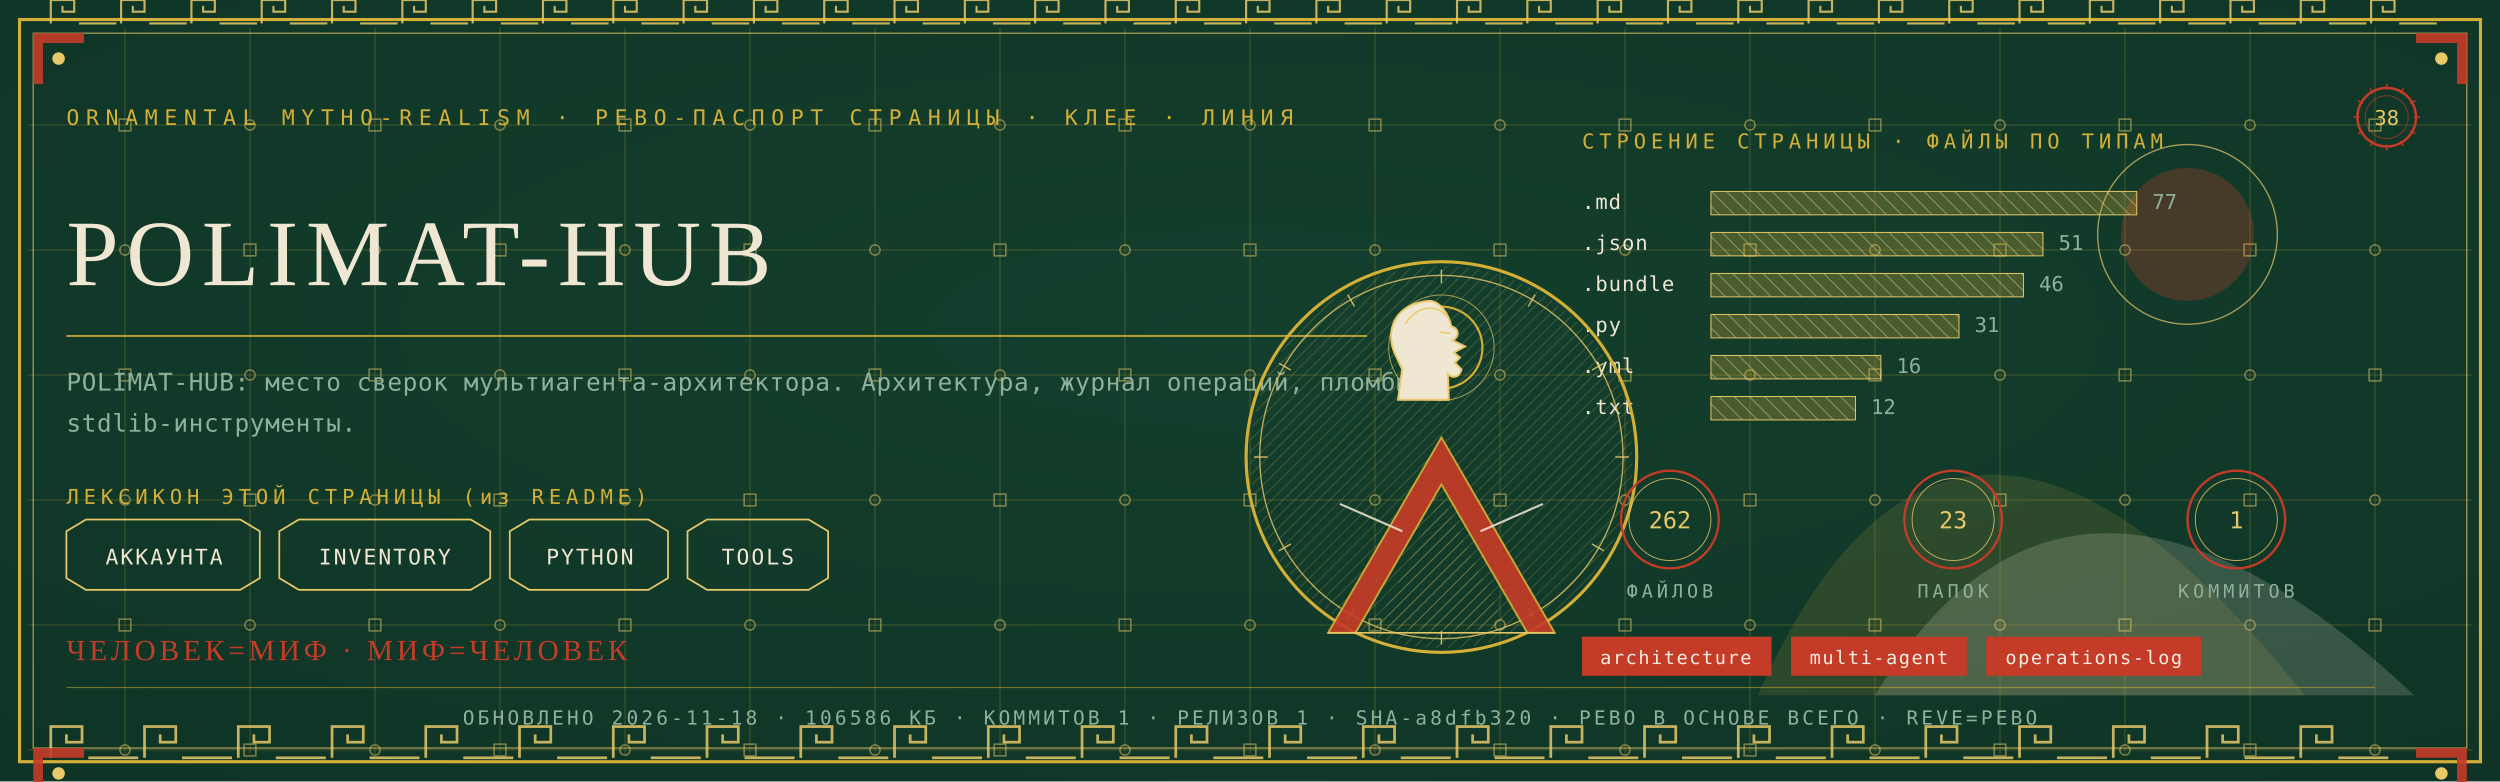
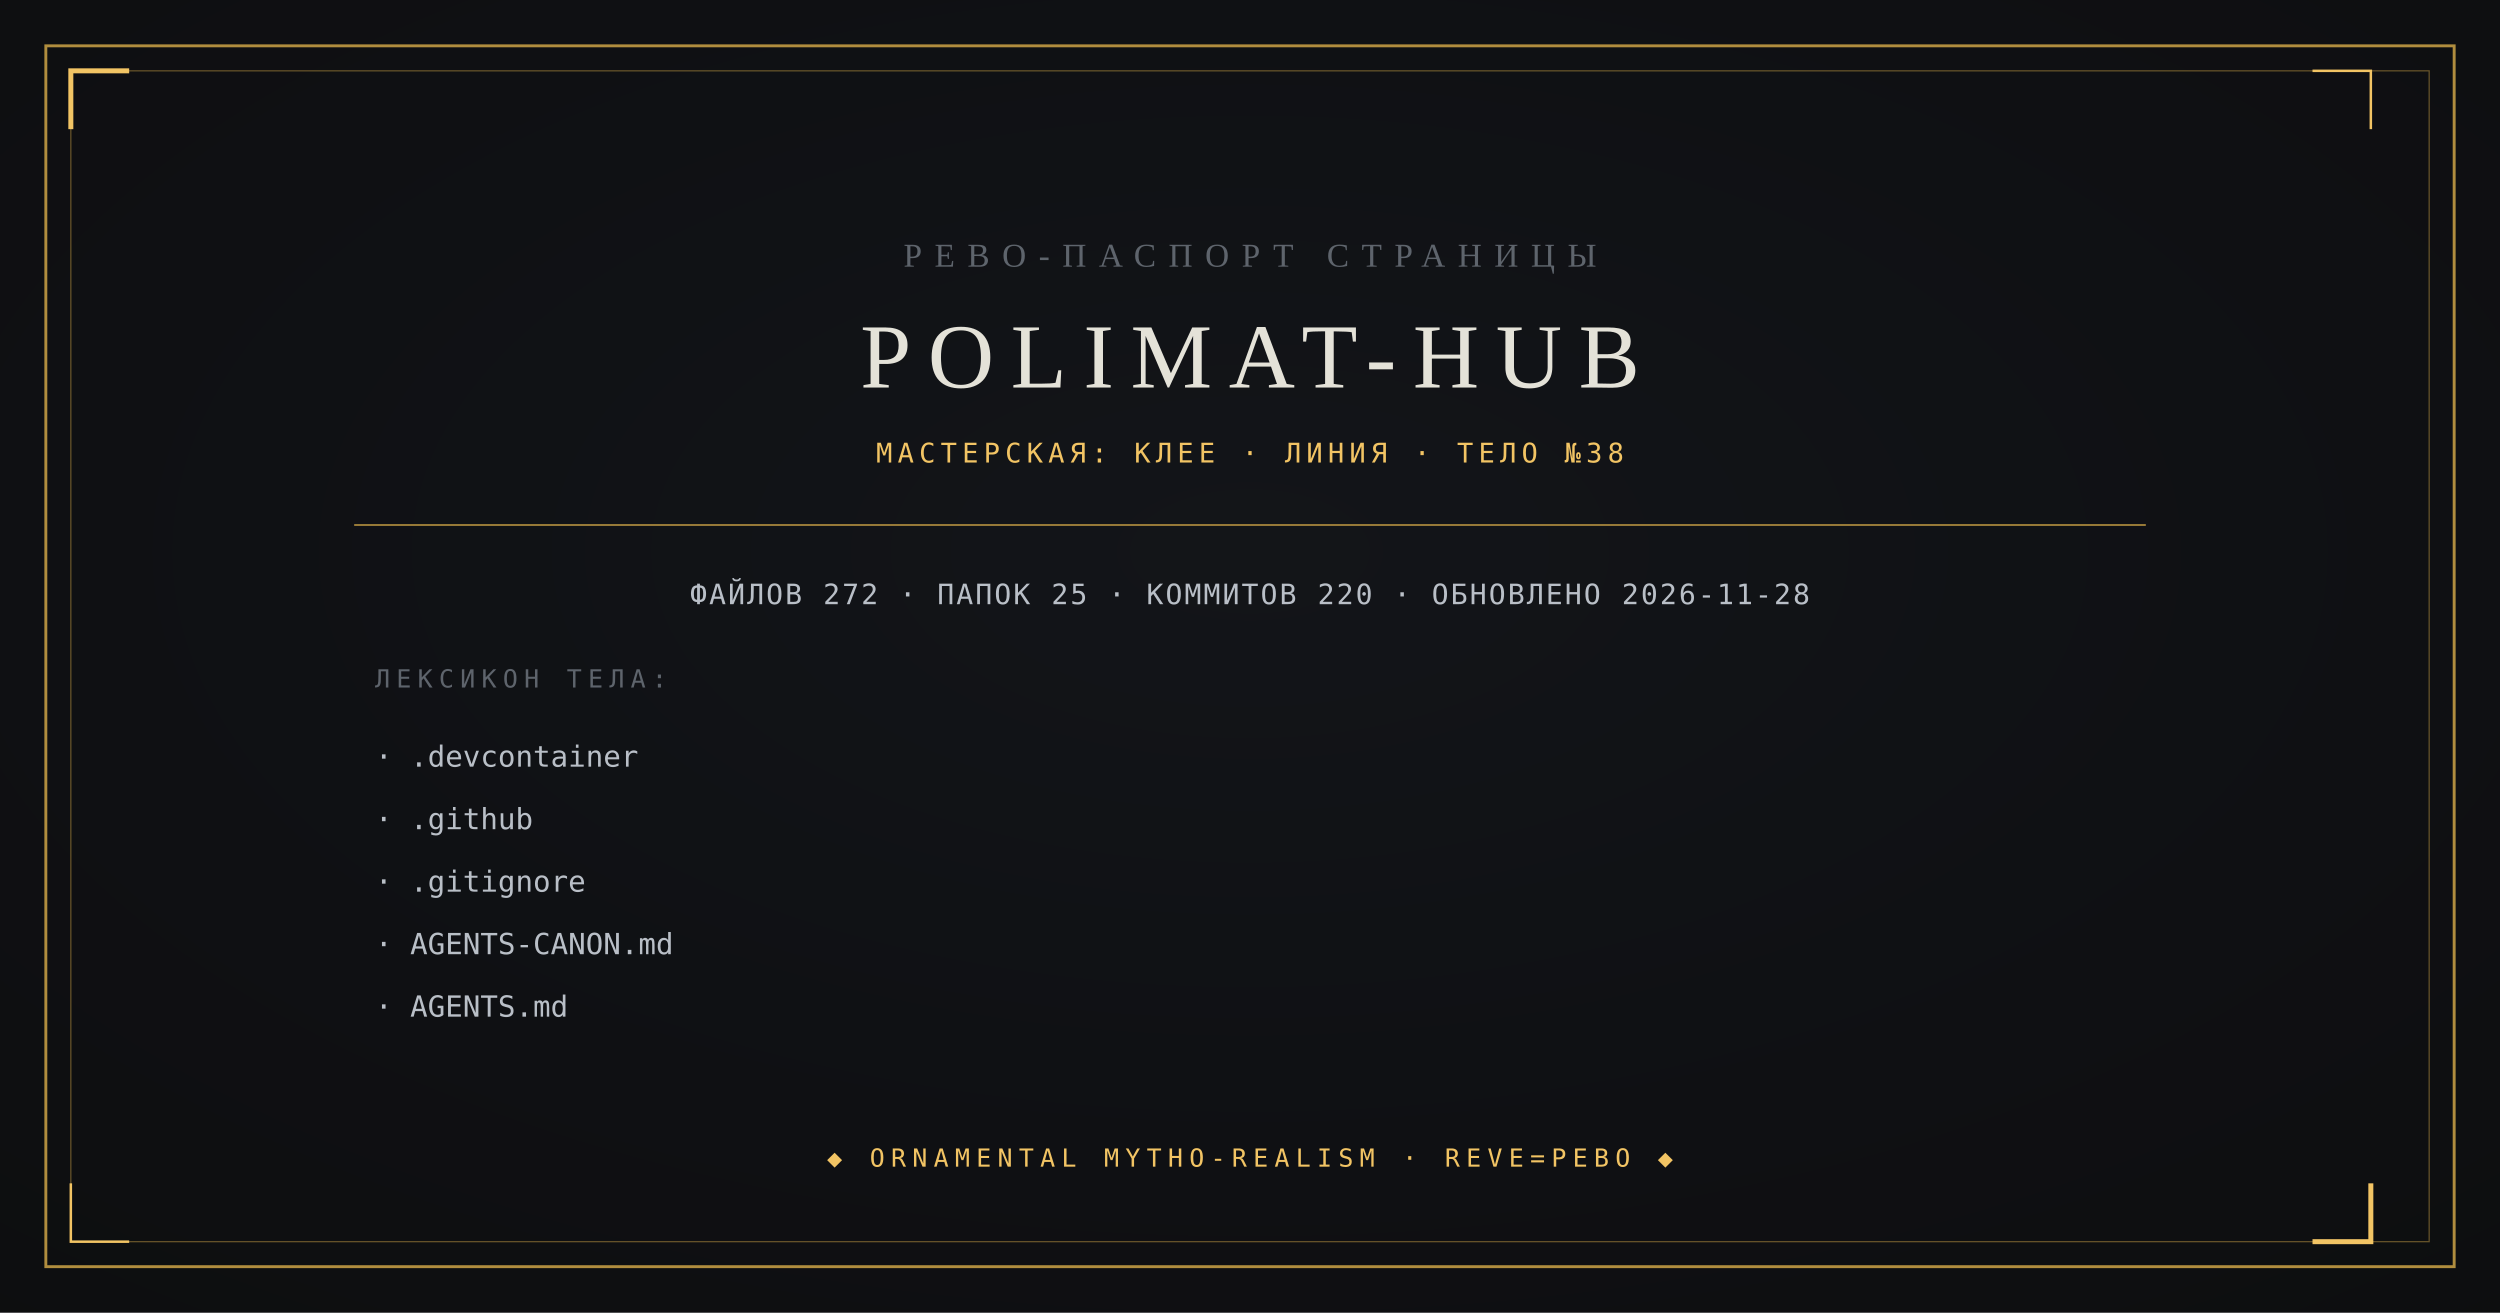
- <svg xmlns="http://www.w3.org/2000/svg" viewBox="0 0 1280 400" width="1280" height="400">
-   <defs>
-     <radialGradient id="rp38" cx="0.5" cy="0.42" r="1.1">
-       <stop offset="0" stop-color="#14402E" />
-       <stop offset="1" stop-color="#0C2E21" />
-     </radialGradient>
-     <pattern id="hatchm" width="4.2" height="4.2" patternUnits="userSpaceOnUse" patternTransform="rotate(45)">
-       <rect width="4.2" height="4.2" fill="none" />
-       <line x1="0" y1="0" x2="0" y2="4.2" stroke="#E8C868" stroke-width="0.5" />
-     </pattern>
-     <pattern id="hatchv" width="5.5" height="5.5" patternUnits="userSpaceOnUse" patternTransform="rotate(-45)">
-       <rect width="5.5" height="5.5" fill="none" />
-       <line x1="0" y1="0" x2="0" y2="5.5" stroke="#EFE7D2" stroke-width="0.5" />
-     </pattern>
-   </defs>
-   <rect width="1280" height="400" fill="#0C2E21" />
-   <rect width="1280" height="400" fill="url(#rp38)" opacity="0.94" />
-   <path d="M 900 356 Q 1000 130 1180 356 Z" fill="#D4AF37" opacity="0.14" />
-   <path d="M 960 356 Q 1060 190 1236 356 Z" fill="#EFE7D2" opacity="0.18" />
-   <circle cx="1120" cy="120" r="34" fill="#C43B27" opacity="0.30" />
-   <circle cx="1120" cy="120" r="46" fill="none" stroke="#E8C868" stroke-width="0.7" opacity="0.7" />
-   <g stroke="#D4AF37" stroke-width="0.45" opacity="0.30">
-     <line x1="64" y1="14" x2="64" y2="386" />
-     <line x1="128" y1="14" x2="128" y2="386" />
-     <line x1="192" y1="14" x2="192" y2="386" />
-     <line x1="256" y1="14" x2="256" y2="386" />
-     <line x1="320" y1="14" x2="320" y2="386" />
-     <line x1="384" y1="14" x2="384" y2="386" />
-     <line x1="448" y1="14" x2="448" y2="386" />
-     <line x1="512" y1="14" x2="512" y2="386" />
-     <line x1="576" y1="14" x2="576" y2="386" />
-     <line x1="640" y1="14" x2="640" y2="386" />
-     <line x1="704" y1="14" x2="704" y2="386" />
-     <line x1="768" y1="14" x2="768" y2="386" />
-     <line x1="832" y1="14" x2="832" y2="386" />
-     <line x1="896" y1="14" x2="896" y2="386" />
-     <line x1="960" y1="14" x2="960" y2="386" />
-     <line x1="1024" y1="14" x2="1024" y2="386" />
-     <line x1="1088" y1="14" x2="1088" y2="386" />
-     <line x1="1152" y1="14" x2="1152" y2="386" />
-     <line x1="1216" y1="14" x2="1216" y2="386" />
-     <line x1="14" y1="64" x2="1266" y2="64" />
-     <line x1="14" y1="128" x2="1266" y2="128" />
-     <line x1="14" y1="192" x2="1266" y2="192" />
-     <line x1="14" y1="256" x2="1266" y2="256" />
-     <line x1="14" y1="320" x2="1266" y2="320" />
-     <line x1="14" y1="384" x2="1266" y2="384" />
-   </g>
-   <g fill="none" stroke="#E8C868" stroke-width="0.8" opacity="0.5">
-     <rect x="61" y="61" width="6" height="6" />
-     <circle cx="64" cy="128" r="2.6" />
-     <rect x="61" y="189" width="6" height="6" />
-     <circle cx="64" cy="256" r="2.6" />
-     <rect x="61" y="317" width="6" height="6" />
-     <circle cx="64" cy="384" r="2.6" />
-     <circle cx="128" cy="64" r="2.6" />
-     <rect x="125" y="125" width="6" height="6" />
-     <circle cx="128" cy="192" r="2.6" />
-     <rect x="125" y="253" width="6" height="6" />
-     <circle cx="128" cy="320" r="2.6" />
-     <rect x="125" y="381" width="6" height="6" />
-     <rect x="189" y="61" width="6" height="6" />
-     <circle cx="192" cy="128" r="2.6" />
-     <rect x="189" y="189" width="6" height="6" />
-     <circle cx="192" cy="256" r="2.6" />
-     <rect x="189" y="317" width="6" height="6" />
-     <circle cx="192" cy="384" r="2.6" />
-     <circle cx="256" cy="64" r="2.6" />
-     <rect x="253" y="125" width="6" height="6" />
-     <circle cx="256" cy="192" r="2.6" />
-     <rect x="253" y="253" width="6" height="6" />
-     <circle cx="256" cy="320" r="2.6" />
-     <rect x="253" y="381" width="6" height="6" />
-     <rect x="317" y="61" width="6" height="6" />
-     <circle cx="320" cy="128" r="2.6" />
-     <rect x="317" y="189" width="6" height="6" />
-     <circle cx="320" cy="256" r="2.6" />
-     <rect x="317" y="317" width="6" height="6" />
-     <circle cx="320" cy="384" r="2.6" />
-     <circle cx="384" cy="64" r="2.6" />
-     <rect x="381" y="125" width="6" height="6" />
-     <circle cx="384" cy="192" r="2.6" />
-     <rect x="381" y="253" width="6" height="6" />
-     <circle cx="384" cy="320" r="2.6" />
-     <rect x="381" y="381" width="6" height="6" />
-     <rect x="445" y="61" width="6" height="6" />
-     <circle cx="448" cy="128" r="2.6" />
-     <rect x="445" y="189" width="6" height="6" />
-     <circle cx="448" cy="256" r="2.6" />
-     <rect x="445" y="317" width="6" height="6" />
-     <circle cx="448" cy="384" r="2.6" />
-     <circle cx="512" cy="64" r="2.6" />
-     <rect x="509" y="125" width="6" height="6" />
-     <circle cx="512" cy="192" r="2.6" />
-     <rect x="509" y="253" width="6" height="6" />
-     <circle cx="512" cy="320" r="2.6" />
-     <rect x="509" y="381" width="6" height="6" />
-     <rect x="573" y="61" width="6" height="6" />
-     <circle cx="576" cy="128" r="2.6" />
-     <rect x="573" y="189" width="6" height="6" />
-     <circle cx="576" cy="256" r="2.6" />
-     <rect x="573" y="317" width="6" height="6" />
-     <circle cx="576" cy="384" r="2.6" />
-     <circle cx="640" cy="64" r="2.6" />
-     <rect x="637" y="125" width="6" height="6" />
-     <circle cx="640" cy="192" r="2.6" />
-     <rect x="637" y="253" width="6" height="6" />
-     <circle cx="640" cy="320" r="2.6" />
-     <rect x="637" y="381" width="6" height="6" />
-     <rect x="701" y="61" width="6" height="6" />
-     <circle cx="704" cy="128" r="2.6" />
-     <rect x="701" y="189" width="6" height="6" />
-     <circle cx="704" cy="256" r="2.6" />
-     <rect x="701" y="317" width="6" height="6" />
-     <circle cx="704" cy="384" r="2.6" />
-     <circle cx="768" cy="64" r="2.6" />
-     <rect x="765" y="125" width="6" height="6" />
-     <circle cx="768" cy="192" r="2.6" />
-     <rect x="765" y="253" width="6" height="6" />
-     <circle cx="768" cy="320" r="2.6" />
-     <rect x="765" y="381" width="6" height="6" />
-     <rect x="829" y="61" width="6" height="6" />
-     <circle cx="832" cy="128" r="2.6" />
-     <rect x="829" y="189" width="6" height="6" />
-     <circle cx="832" cy="256" r="2.6" />
-     <rect x="829" y="317" width="6" height="6" />
-     <circle cx="832" cy="384" r="2.6" />
-     <circle cx="896" cy="64" r="2.6" />
-     <rect x="893" y="125" width="6" height="6" />
-     <circle cx="896" cy="192" r="2.6" />
-     <rect x="893" y="253" width="6" height="6" />
-     <circle cx="896" cy="320" r="2.6" />
-     <rect x="893" y="381" width="6" height="6" />
-     <rect x="957" y="61" width="6" height="6" />
-     <circle cx="960" cy="128" r="2.6" />
-     <rect x="957" y="189" width="6" height="6" />
-     <circle cx="960" cy="256" r="2.6" />
-     <rect x="957" y="317" width="6" height="6" />
-     <circle cx="960" cy="384" r="2.6" />
-     <circle cx="1024" cy="64" r="2.6" />
-     <rect x="1021" y="125" width="6" height="6" />
-     <circle cx="1024" cy="192" r="2.6" />
-     <rect x="1021" y="253" width="6" height="6" />
-     <circle cx="1024" cy="320" r="2.6" />
-     <rect x="1021" y="381" width="6" height="6" />
-     <rect x="1085" y="61" width="6" height="6" />
-     <circle cx="1088" cy="128" r="2.6" />
-     <rect x="1085" y="189" width="6" height="6" />
-     <circle cx="1088" cy="256" r="2.6" />
-     <rect x="1085" y="317" width="6" height="6" />
-     <circle cx="1088" cy="384" r="2.6" />
-     <circle cx="1152" cy="64" r="2.6" />
-     <rect x="1149" y="125" width="6" height="6" />
-     <circle cx="1152" cy="192" r="2.6" />
-     <rect x="1149" y="253" width="6" height="6" />
-     <circle cx="1152" cy="320" r="2.6" />
-     <rect x="1149" y="381" width="6" height="6" />
-     <rect x="1213" y="61" width="6" height="6" />
-     <circle cx="1216" cy="128" r="2.6" />
-     <rect x="1213" y="189" width="6" height="6" />
-     <circle cx="1216" cy="256" r="2.6" />
-     <rect x="1213" y="317" width="6" height="6" />
-     <circle cx="1216" cy="384" r="2.6" />
-   </g>
-   <rect x="10" y="10" width="1260" height="380" fill="none" stroke="#D4AF37" stroke-width="1.6" />
-   <rect x="17" y="17" width="1246" height="366" fill="none" stroke="#E8C868" stroke-width="0.6" opacity="0.75" />
-   <g fill="none" stroke="#E8C868" stroke-width="1.4" opacity="0.85">
-     <path d="M 26 388 L 26 372 L 42 372 L 42 380.0 L 34.0 380.0 L 34.0 376.0" />
-     <line x1="45.2" y1="388" x2="70.8" y2="388" />
-     <path d="M 74 388 L 74 372 L 90 372 L 90 380.0 L 82.0 380.0 L 82.0 376.0" />
-     <line x1="93.2" y1="388" x2="118.8" y2="388" />
-     <path d="M 122 388 L 122 372 L 138 372 L 138 380.0 L 130.0 380.0 L 130.0 376.0" />
-     <line x1="141.2" y1="388" x2="166.8" y2="388" />
-     <path d="M 170 388 L 170 372 L 186 372 L 186 380.0 L 178.0 380.0 L 178.0 376.0" />
-     <line x1="189.2" y1="388" x2="214.8" y2="388" />
-     <path d="M 218 388 L 218 372 L 234 372 L 234 380.0 L 226.0 380.0 L 226.0 376.0" />
-     <line x1="237.2" y1="388" x2="262.8" y2="388" />
-     <path d="M 266 388 L 266 372 L 282 372 L 282 380.0 L 274.0 380.0 L 274.0 376.0" />
-     <line x1="285.2" y1="388" x2="310.8" y2="388" />
-     <path d="M 314 388 L 314 372 L 330 372 L 330 380.0 L 322.0 380.0 L 322.0 376.0" />
-     <line x1="333.2" y1="388" x2="358.8" y2="388" />
-     <path d="M 362 388 L 362 372 L 378 372 L 378 380.0 L 370.0 380.0 L 370.0 376.0" />
-     <line x1="381.2" y1="388" x2="406.8" y2="388" />
-     <path d="M 410 388 L 410 372 L 426 372 L 426 380.0 L 418.0 380.0 L 418.0 376.0" />
-     <line x1="429.2" y1="388" x2="454.8" y2="388" />
-     <path d="M 458 388 L 458 372 L 474 372 L 474 380.0 L 466.0 380.0 L 466.0 376.0" />
-     <line x1="477.2" y1="388" x2="502.8" y2="388" />
-     <path d="M 506 388 L 506 372 L 522 372 L 522 380.0 L 514.0 380.0 L 514.0 376.0" />
-     <line x1="525.2" y1="388" x2="550.8" y2="388" />
-     <path d="M 554 388 L 554 372 L 570 372 L 570 380.0 L 562.0 380.0 L 562.0 376.0" />
-     <line x1="573.2" y1="388" x2="598.8" y2="388" />
-     <path d="M 602 388 L 602 372 L 618 372 L 618 380.0 L 610.0 380.0 L 610.0 376.0" />
-     <line x1="621.2" y1="388" x2="646.8" y2="388" />
-     <path d="M 650 388 L 650 372 L 666 372 L 666 380.0 L 658.0 380.0 L 658.0 376.0" />
-     <line x1="669.2" y1="388" x2="694.8" y2="388" />
-     <path d="M 698 388 L 698 372 L 714 372 L 714 380.0 L 706.0 380.0 L 706.0 376.0" />
-     <line x1="717.2" y1="388" x2="742.8" y2="388" />
-     <path d="M 746 388 L 746 372 L 762 372 L 762 380.0 L 754.0 380.0 L 754.0 376.0" />
-     <line x1="765.2" y1="388" x2="790.8" y2="388" />
-     <path d="M 794 388 L 794 372 L 810 372 L 810 380.0 L 802.0 380.0 L 802.0 376.0" />
-     <line x1="813.2" y1="388" x2="838.8" y2="388" />
-     <path d="M 842 388 L 842 372 L 858 372 L 858 380.0 L 850.0 380.0 L 850.0 376.0" />
-     <line x1="861.2" y1="388" x2="886.8" y2="388" />
-     <path d="M 890 388 L 890 372 L 906 372 L 906 380.0 L 898.0 380.0 L 898.0 376.0" />
-     <line x1="909.2" y1="388" x2="934.8" y2="388" />
-     <path d="M 938 388 L 938 372 L 954 372 L 954 380.0 L 946.0 380.0 L 946.0 376.0" />
-     <line x1="957.2" y1="388" x2="982.8" y2="388" />
-     <path d="M 986 388 L 986 372 L 1002 372 L 1002 380.0 L 994.0 380.0 L 994.0 376.0" />
-     <line x1="1005.2" y1="388" x2="1030.8" y2="388" />
-     <path d="M 1034 388 L 1034 372 L 1050 372 L 1050 380.0 L 1042.0 380.0 L 1042.0 376.0" />
-     <line x1="1053.2" y1="388" x2="1078.8" y2="388" />
-     <path d="M 1082 388 L 1082 372 L 1098 372 L 1098 380.0 L 1090.0 380.0 L 1090.0 376.0" />
-     <line x1="1101.2" y1="388" x2="1126.8" y2="388" />
-     <path d="M 1130 388 L 1130 372 L 1146 372 L 1146 380.0 L 1138.0 380.0 L 1138.0 376.0" />
-     <line x1="1149.2" y1="388" x2="1174.8" y2="388" />
-     <path d="M 1178 388 L 1178 372 L 1194 372 L 1194 380.0 L 1186.0 380.0 L 1186.0 376.0" />
-     <line x1="1197.2" y1="388" x2="1222.8" y2="388" />
-   </g>
-   <g fill="none" stroke="#E8C868" stroke-width="1.1" opacity="0.85">
-     <path d="M 26 12 L 26 0 L 38 0 L 38 6.0 L 32.0 6.0 L 32.0 3.0" />
-     <line x1="40.4" y1="12" x2="59.6" y2="12" />
-     <path d="M 62 12 L 62 0 L 74 0 L 74 6.0 L 68.0 6.0 L 68.0 3.0" />
-     <line x1="76.4" y1="12" x2="95.6" y2="12" />
-     <path d="M 98 12 L 98 0 L 110 0 L 110 6.0 L 104.0 6.0 L 104.0 3.0" />
-     <line x1="112.4" y1="12" x2="131.6" y2="12" />
-     <path d="M 134 12 L 134 0 L 146 0 L 146 6.0 L 140.0 6.0 L 140.0 3.0" />
-     <line x1="148.4" y1="12" x2="167.6" y2="12" />
-     <path d="M 170 12 L 170 0 L 182 0 L 182 6.0 L 176.0 6.0 L 176.0 3.0" />
-     <line x1="184.4" y1="12" x2="203.6" y2="12" />
-     <path d="M 206 12 L 206 0 L 218 0 L 218 6.0 L 212.0 6.0 L 212.0 3.0" />
-     <line x1="220.4" y1="12" x2="239.6" y2="12" />
-     <path d="M 242 12 L 242 0 L 254 0 L 254 6.0 L 248.0 6.0 L 248.0 3.0" />
-     <line x1="256.4" y1="12" x2="275.6" y2="12" />
-     <path d="M 278 12 L 278 0 L 290 0 L 290 6.0 L 284.0 6.0 L 284.0 3.0" />
-     <line x1="292.4" y1="12" x2="311.6" y2="12" />
-     <path d="M 314 12 L 314 0 L 326 0 L 326 6.0 L 320.0 6.0 L 320.0 3.0" />
-     <line x1="328.4" y1="12" x2="347.6" y2="12" />
-     <path d="M 350 12 L 350 0 L 362 0 L 362 6.0 L 356.0 6.0 L 356.0 3.0" />
-     <line x1="364.4" y1="12" x2="383.6" y2="12" />
-     <path d="M 386 12 L 386 0 L 398 0 L 398 6.0 L 392.0 6.0 L 392.0 3.0" />
-     <line x1="400.4" y1="12" x2="419.6" y2="12" />
-     <path d="M 422 12 L 422 0 L 434 0 L 434 6.0 L 428.0 6.0 L 428.0 3.0" />
-     <line x1="436.4" y1="12" x2="455.6" y2="12" />
-     <path d="M 458 12 L 458 0 L 470 0 L 470 6.0 L 464.0 6.0 L 464.0 3.0" />
-     <line x1="472.4" y1="12" x2="491.6" y2="12" />
-     <path d="M 494 12 L 494 0 L 506 0 L 506 6.0 L 500.0 6.0 L 500.0 3.0" />
-     <line x1="508.4" y1="12" x2="527.6" y2="12" />
-     <path d="M 530 12 L 530 0 L 542 0 L 542 6.0 L 536.0 6.0 L 536.0 3.0" />
-     <line x1="544.4" y1="12" x2="563.6" y2="12" />
-     <path d="M 566 12 L 566 0 L 578 0 L 578 6.0 L 572.0 6.0 L 572.0 3.0" />
-     <line x1="580.4" y1="12" x2="599.6" y2="12" />
-     <path d="M 602 12 L 602 0 L 614 0 L 614 6.0 L 608.0 6.0 L 608.0 3.0" />
-     <line x1="616.4" y1="12" x2="635.6" y2="12" />
-     <path d="M 638 12 L 638 0 L 650 0 L 650 6.0 L 644.0 6.0 L 644.0 3.0" />
-     <line x1="652.4" y1="12" x2="671.6" y2="12" />
-     <path d="M 674 12 L 674 0 L 686 0 L 686 6.0 L 680.0 6.0 L 680.0 3.0" />
-     <line x1="688.4" y1="12" x2="707.6" y2="12" />
-     <path d="M 710 12 L 710 0 L 722 0 L 722 6.0 L 716.0 6.0 L 716.0 3.0" />
-     <line x1="724.4" y1="12" x2="743.6" y2="12" />
-     <path d="M 746 12 L 746 0 L 758 0 L 758 6.0 L 752.0 6.0 L 752.0 3.0" />
-     <line x1="760.4" y1="12" x2="779.6" y2="12" />
-     <path d="M 782 12 L 782 0 L 794 0 L 794 6.0 L 788.0 6.0 L 788.0 3.0" />
-     <line x1="796.4" y1="12" x2="815.6" y2="12" />
-     <path d="M 818 12 L 818 0 L 830 0 L 830 6.0 L 824.0 6.0 L 824.0 3.0" />
-     <line x1="832.4" y1="12" x2="851.6" y2="12" />
-     <path d="M 854 12 L 854 0 L 866 0 L 866 6.0 L 860.0 6.0 L 860.0 3.0" />
-     <line x1="868.4" y1="12" x2="887.6" y2="12" />
-     <path d="M 890 12 L 890 0 L 902 0 L 902 6.0 L 896.0 6.0 L 896.0 3.0" />
-     <line x1="904.4" y1="12" x2="923.6" y2="12" />
-     <path d="M 926 12 L 926 0 L 938 0 L 938 6.0 L 932.0 6.0 L 932.0 3.0" />
-     <line x1="940.4" y1="12" x2="959.6" y2="12" />
-     <path d="M 962 12 L 962 0 L 974 0 L 974 6.0 L 968.0 6.0 L 968.0 3.0" />
-     <line x1="976.4" y1="12" x2="995.6" y2="12" />
-     <path d="M 998 12 L 998 0 L 1010 0 L 1010 6.0 L 1004.0 6.0 L 1004.0 3.0" />
-     <line x1="1012.4" y1="12" x2="1031.6" y2="12" />
-     <path d="M 1034 12 L 1034 0 L 1046 0 L 1046 6.0 L 1040.0 6.0 L 1040.0 3.0" />
-     <line x1="1048.4" y1="12" x2="1067.6" y2="12" />
-     <path d="M 1070 12 L 1070 0 L 1082 0 L 1082 6.0 L 1076.0 6.0 L 1076.0 3.0" />
-     <line x1="1084.4" y1="12" x2="1103.6" y2="12" />
-     <path d="M 1106 12 L 1106 0 L 1118 0 L 1118 6.0 L 1112.0 6.0 L 1112.0 3.0" />
-     <line x1="1120.4" y1="12" x2="1139.6" y2="12" />
-     <path d="M 1142 12 L 1142 0 L 1154 0 L 1154 6.0 L 1148.0 6.0 L 1148.0 3.0" />
-     <line x1="1156.4" y1="12" x2="1175.6" y2="12" />
-     <path d="M 1178 12 L 1178 0 L 1190 0 L 1190 6.0 L 1184.0 6.0 L 1184.0 3.0" />
-     <line x1="1192.4" y1="12" x2="1211.6" y2="12" />
-     <path d="M 1214 12 L 1214 0 L 1226 0 L 1226 6.0 L 1220.0 6.0 L 1220.0 3.0" />
-     <line x1="1228.4" y1="12" x2="1247.6" y2="12" />
-   </g>
-   <g transform="translate(17,17) scale(1,1)">
-     <path d="M 0 0 L 26 0 L 26 5 L 5 5 L 5 26 L 0 26 Z" fill="#C43B27" opacity="0.9" />
-     <circle cx="13" cy="13" r="3.2" fill="#E8C868" />
-   </g>
-   <g transform="translate(1263,17) scale(-1,1)">
-     <path d="M 0 0 L 26 0 L 26 5 L 5 5 L 5 26 L 0 26 Z" fill="#C43B27" opacity="0.9" />
-     <circle cx="13" cy="13" r="3.2" fill="#E8C868" />
-   </g>
-   <g transform="translate(17,383) scale(1,1)">
-     <path d="M 0 0 L 26 0 L 26 5 L 5 5 L 5 26 L 0 26 Z" fill="#C43B27" opacity="0.9" />
-     <circle cx="13" cy="13" r="3.2" fill="#E8C868" />
-   </g>
-   <g transform="translate(1263,383) scale(-1,1)">
-     <path d="M 0 0 L 26 0 L 26 5 L 5 5 L 5 26 L 0 26 Z" fill="#C43B27" opacity="0.9" />
-     <circle cx="13" cy="13" r="3.2" fill="#E8C868" />
-   </g>
-   <text x="34" y="64" font-family="'Cascadia Mono', ui-monospace, Consolas, monospace" font-size="11" fill="#D4AF37" letter-spacing="3.4">ORNAMENTAL MYTHO-REALISM · РЕВО-ПАСПОРТ СТРАНИЦЫ · КЛЕЕ · ЛИНИЯ</text>
-   <g transform="translate(1222,60)">
-     <circle r="15" fill="none" stroke="#C43B27" stroke-width="1.3" />
-     <circle r="11" fill="none" stroke="#C43B27" stroke-width="0.55" opacity="0.6" />
-     <text y="4" text-anchor="middle" font-family="'Cascadia Mono', ui-monospace, Consolas, monospace" font-size="10.5" fill="#E8C868">38</text>
-     <g stroke="#C43B27" stroke-width="0.7">
-       <line x1="0" y1="-17" x2="0" y2="-14" transform="rotate(0)" />
-       <line x1="0" y1="-17" x2="0" y2="-14" transform="rotate(30)" />
-       <line x1="0" y1="-17" x2="0" y2="-14" transform="rotate(60)" />
-       <line x1="0" y1="-17" x2="0" y2="-14" transform="rotate(90)" />
-       <line x1="0" y1="-17" x2="0" y2="-14" transform="rotate(120)" />
-       <line x1="0" y1="-17" x2="0" y2="-14" transform="rotate(150)" />
-       <line x1="0" y1="-17" x2="0" y2="-14" transform="rotate(180)" />
-       <line x1="0" y1="-17" x2="0" y2="-14" transform="rotate(210)" />
-       <line x1="0" y1="-17" x2="0" y2="-14" transform="rotate(240)" />
-       <line x1="0" y1="-17" x2="0" y2="-14" transform="rotate(270)" />
-       <line x1="0" y1="-17" x2="0" y2="-14" transform="rotate(300)" />
-       <line x1="0" y1="-17" x2="0" y2="-14" transform="rotate(330)" />
-     </g>
-   </g>
-   <text x="34" y="146" font-family="Georgia, 'Times New Roman', serif" font-size="48.0" fill="#EFE7D2" letter-spacing="4">POLIMAT-HUB</text>
-   <line x1="34" y1="172" x2="700" y2="172" stroke="#D4AF37" stroke-width="1" opacity="0.85" />
-   <text x="34" y="200" font-family="'Cascadia Mono', ui-monospace, Consolas, monospace" font-size="12.5" fill="#8FB09C" letter-spacing="0.3">POLIMAT-HUB: место сверок мультиагента-архитектора. Архитектура, журнал операций, пломбы,</text>
-   <text x="34" y="221" font-family="'Cascadia Mono', ui-monospace, Consolas, monospace" font-size="12.5" fill="#8FB09C" letter-spacing="0.3">stdlib-инструменты.</text>
-   <text x="34" y="258" font-family="'Cascadia Mono', ui-monospace, Consolas, monospace" font-size="10.5" fill="#D4AF37" letter-spacing="2.5">ЛЕКСИКОН ЭТОЙ СТРАНИЦЫ (из README)</text>
-   <path d="M 34 272 L 44 266 L 123 266 L 133 272 L 133 296 L 123 302 L 44 302 L 34 296 Z" fill="none" stroke="#E8C868" stroke-width="0.9" />
-   <text x="84" y="289" text-anchor="middle" font-family="'Cascadia Mono', ui-monospace, Consolas, monospace" font-size="11" fill="#EFE7D2" letter-spacing="1">АККАУНТА</text>
-   <path d="M 143 272 L 153 266 L 241 266 L 251 272 L 251 296 L 241 302 L 153 302 L 143 296 Z" fill="none" stroke="#E8C868" stroke-width="0.9" />
-   <text x="197" y="289" text-anchor="middle" font-family="'Cascadia Mono', ui-monospace, Consolas, monospace" font-size="11" fill="#EFE7D2" letter-spacing="1">INVENTORY</text>
-   <path d="M 261 272 L 271 266 L 332 266 L 342 272 L 342 296 L 332 302 L 271 302 L 261 296 Z" fill="none" stroke="#E8C868" stroke-width="0.9" />
-   <text x="302" y="289" text-anchor="middle" font-family="'Cascadia Mono', ui-monospace, Consolas, monospace" font-size="11" fill="#EFE7D2" letter-spacing="1">PYTHON</text>
-   <path d="M 352 272 L 362 266 L 414 266 L 424 272 L 424 296 L 414 302 L 362 302 L 352 296 Z" fill="none" stroke="#E8C868" stroke-width="0.9" />
-   <text x="388" y="289" text-anchor="middle" font-family="'Cascadia Mono', ui-monospace, Consolas, monospace" font-size="11" fill="#EFE7D2" letter-spacing="1">TOOLS</text>
-   <text x="810" y="76" font-family="'Cascadia Mono', ui-monospace, Consolas, monospace" font-size="10.5" fill="#D4AF37" letter-spacing="2.5">СТРОЕНИЕ СТРАНИЦЫ · ФАЙЛЫ ПО ТИПАМ</text>
-   <text x="810" y="107" font-family="'Cascadia Mono', ui-monospace, Consolas, monospace" font-size="10.5" fill="#EFE7D2" letter-spacing="0.5">.md</text>
-   <rect x="876" y="98" width="218" height="12" fill="url(#hatchv)" opacity="0.9" />
-   <rect x="876" y="98" width="218" height="12" fill="#D4AF37" opacity="0.28" />
-   <rect x="876" y="98" width="218" height="12" fill="none" stroke="#E8C868" stroke-width="0.5" />
-   <text x="1102" y="107" font-family="'Cascadia Mono', ui-monospace, Consolas, monospace" font-size="10.5" fill="#8FB09C">77</text>
-   <text x="810" y="128" font-family="'Cascadia Mono', ui-monospace, Consolas, monospace" font-size="10.5" fill="#EFE7D2" letter-spacing="0.5">.json</text>
-   <rect x="876" y="119" width="170" height="12" fill="url(#hatchv)" opacity="0.9" />
-   <rect x="876" y="119" width="170" height="12" fill="#D4AF37" opacity="0.28" />
-   <rect x="876" y="119" width="170" height="12" fill="none" stroke="#E8C868" stroke-width="0.5" />
-   <text x="1054" y="128" font-family="'Cascadia Mono', ui-monospace, Consolas, monospace" font-size="10.5" fill="#8FB09C">51</text>
-   <text x="810" y="149" font-family="'Cascadia Mono', ui-monospace, Consolas, monospace" font-size="10.5" fill="#EFE7D2" letter-spacing="0.5">.bundle</text>
-   <rect x="876" y="140" width="160" height="12" fill="url(#hatchv)" opacity="0.9" />
-   <rect x="876" y="140" width="160" height="12" fill="#D4AF37" opacity="0.28" />
-   <rect x="876" y="140" width="160" height="12" fill="none" stroke="#E8C868" stroke-width="0.5" />
-   <text x="1044" y="149" font-family="'Cascadia Mono', ui-monospace, Consolas, monospace" font-size="10.5" fill="#8FB09C">46</text>
-   <text x="810" y="170" font-family="'Cascadia Mono', ui-monospace, Consolas, monospace" font-size="10.5" fill="#EFE7D2" letter-spacing="0.5">.py</text>
-   <rect x="876" y="161" width="127" height="12" fill="url(#hatchv)" opacity="0.9" />
-   <rect x="876" y="161" width="127" height="12" fill="#D4AF37" opacity="0.28" />
-   <rect x="876" y="161" width="127" height="12" fill="none" stroke="#E8C868" stroke-width="0.5" />
-   <text x="1011" y="170" font-family="'Cascadia Mono', ui-monospace, Consolas, monospace" font-size="10.5" fill="#8FB09C">31</text>
-   <text x="810" y="191" font-family="'Cascadia Mono', ui-monospace, Consolas, monospace" font-size="10.5" fill="#EFE7D2" letter-spacing="0.5">.yml</text>
-   <rect x="876" y="182" width="87" height="12" fill="url(#hatchv)" opacity="0.9" />
-   <rect x="876" y="182" width="87" height="12" fill="#D4AF37" opacity="0.28" />
-   <rect x="876" y="182" width="87" height="12" fill="none" stroke="#E8C868" stroke-width="0.5" />
-   <text x="971" y="191" font-family="'Cascadia Mono', ui-monospace, Consolas, monospace" font-size="10.5" fill="#8FB09C">16</text>
-   <text x="810" y="212" font-family="'Cascadia Mono', ui-monospace, Consolas, monospace" font-size="10.5" fill="#EFE7D2" letter-spacing="0.5">.txt</text>
-   <rect x="876" y="203" width="74" height="12" fill="url(#hatchv)" opacity="0.9" />
-   <rect x="876" y="203" width="74" height="12" fill="#D4AF37" opacity="0.28" />
-   <rect x="876" y="203" width="74" height="12" fill="none" stroke="#E8C868" stroke-width="0.5" />
-   <text x="958" y="212" font-family="'Cascadia Mono', ui-monospace, Consolas, monospace" font-size="10.5" fill="#8FB09C">12</text>
-   <g transform="translate(738,234)">
-     <circle r="100" fill="none" stroke="#D4AF37" stroke-width="1.6" />
-     <circle r="93" fill="none" stroke="#E8C868" stroke-width="0.7" opacity="0.8" />
-     <circle r="98" fill="url(#hatchm)" opacity="0.4" />
-     <g stroke="#E8C868" stroke-width="0.7" opacity="0.9">
-       <line x1="0" y1="-96" x2="0" y2="-89" transform="rotate(0)" />
-       <line x1="0" y1="-96" x2="0" y2="-89" transform="rotate(30)" />
-       <line x1="0" y1="-96" x2="0" y2="-89" transform="rotate(60)" />
-       <line x1="0" y1="-96" x2="0" y2="-89" transform="rotate(90)" />
-       <line x1="0" y1="-96" x2="0" y2="-89" transform="rotate(120)" />
-       <line x1="0" y1="-96" x2="0" y2="-89" transform="rotate(150)" />
-       <line x1="0" y1="-96" x2="0" y2="-89" transform="rotate(180)" />
-       <line x1="0" y1="-96" x2="0" y2="-89" transform="rotate(210)" />
-       <line x1="0" y1="-96" x2="0" y2="-89" transform="rotate(240)" />
-       <line x1="0" y1="-96" x2="0" y2="-89" transform="rotate(270)" />
-       <line x1="0" y1="-96" x2="0" y2="-89" transform="rotate(300)" />
-       <line x1="0" y1="-96" x2="0" y2="-89" transform="rotate(330)" />
-     </g>
-     <circle cy="-56" r="21" fill="none" stroke="#D4AF37" stroke-width="1.1" />
-     <circle cy="-56" r="27" fill="none" stroke="#E8C868" stroke-width="0.5" opacity="0.7" />
-     <path d="M -6.0 -80.0 C -23.5 -78.7 -28.7 -65.7 -24.3 -54.0 L -20.1 -44.9 L -22.2 -29.3 L 3.8 -29.3 L 3.3 -42.3 C 6.9 -39.7 9.5 -41.5 10.3 -44.9 L 6.9 -48.3 L 9.5 -50.9 L 6.4 -53.5 L 12.1 -56.6 L 5.9 -59.7 C 9.5 -62.3 9.0 -65.7 5.1 -67.0 C 3.8 -72.7 -0.1 -79.5 -6.0 -80.0 Z" fill="#EFE7D2" stroke="#E8C868" stroke-width="1.0" />
-     <g fill="none" stroke="#E8C868" stroke-width="0.8" opacity="0.95">
-       <path d="M -18.3 -68.3 C -13.1 -77.4 -2.7 -78.7 2.5 -72.2" />
-       <path d="M -0.9 -63.9 L 4.8 -63.4" />
-     </g>
-     <path d="M -58.0 90.0 L 0 -10.0 L 58.0 90.0 L 44.0 90.0 L 0 14.0 L -44.0 90.0 Z" fill="#C43B27" opacity="0.92" stroke="#D4AF37" stroke-width="1.0" />
-     <path d="M -34.0 88.0 L 0 20.0 L 34.0 88.0" fill="url(#hatchm)" opacity="0.5" stroke="none" />
-     <path d="M -58.0 90.0 L 58.0 90.0" fill="none" stroke="#E8C868" stroke-width="0.8" />
-     <path d="M -52.0 24.0 L -20.0 38.0" fill="none" stroke="#EFE7D2" stroke-width="1.1" opacity="0.85" />
-     <path d="M 52.0 24.0 L 20.0 38.0" fill="none" stroke="#EFE7D2" stroke-width="1.1" opacity="0.85" />
-   </g>
-   <g transform="translate(855,266)">
-     <circle r="25" fill="none" stroke="#C43B27" stroke-width="1.2" />
-     <circle r="21" fill="none" stroke="#E8C868" stroke-width="0.5" opacity="0.8" />
-     <text y="4.5" text-anchor="middle" font-family="'Cascadia Mono', ui-monospace, Consolas, monospace" font-size="12" fill="#E8C868">262</text>
-     <text y="40" text-anchor="middle" font-family="'Cascadia Mono', ui-monospace, Consolas, monospace" font-size="9.5" fill="#8FB09C" letter-spacing="2">ФАЙЛОВ</text>
-   </g>
-   <g transform="translate(1000,266)">
-     <circle r="25" fill="none" stroke="#C43B27" stroke-width="1.2" />
-     <circle r="21" fill="none" stroke="#E8C868" stroke-width="0.5" opacity="0.8" />
-     <text y="4.5" text-anchor="middle" font-family="'Cascadia Mono', ui-monospace, Consolas, monospace" font-size="12" fill="#E8C868">23</text>
-     <text y="40" text-anchor="middle" font-family="'Cascadia Mono', ui-monospace, Consolas, monospace" font-size="9.5" fill="#8FB09C" letter-spacing="2">ПАПОК</text>
-   </g>
-   <g transform="translate(1145,266)">
-     <circle r="25" fill="none" stroke="#C43B27" stroke-width="1.2" />
-     <circle r="21" fill="none" stroke="#E8C868" stroke-width="0.5" opacity="0.8" />
-     <text y="4.5" text-anchor="middle" font-family="'Cascadia Mono', ui-monospace, Consolas, monospace" font-size="12" fill="#E8C868">1</text>
-     <text y="40" text-anchor="middle" font-family="'Cascadia Mono', ui-monospace, Consolas, monospace" font-size="9.5" fill="#8FB09C" letter-spacing="2">КОММИТОВ</text>
-   </g>
-   <rect x="810" y="326" rx="0" width="97" height="20" fill="#C43B27" />
-   <text x="858" y="340" text-anchor="middle" font-family="'Cascadia Mono', ui-monospace, Consolas, monospace" font-size="9.5" fill="#F5EFE2" letter-spacing="0.8">architecture</text>
-   <rect x="917" y="326" rx="0" width="90" height="20" fill="#C43B27" />
-   <text x="962" y="340" text-anchor="middle" font-family="'Cascadia Mono', ui-monospace, Consolas, monospace" font-size="9.5" fill="#F5EFE2" letter-spacing="0.8">multi-agent</text>
-   <rect x="1017" y="326" rx="0" width="110" height="20" fill="#C43B27" />
-   <text x="1072" y="340" text-anchor="middle" font-family="'Cascadia Mono', ui-monospace, Consolas, monospace" font-size="9.5" fill="#F5EFE2" letter-spacing="0.8">operations-log</text>
-   <text x="34" y="338" font-family="Georgia, 'Times New Roman', serif" font-size="15" fill="#C43B27" letter-spacing="2">ЧЕЛОВЕК=МИФ · МИФ=ЧЕЛОВЕК</text>
-   <line x1="34" y1="352" x2="1216" y2="352" stroke="#D4AF37" stroke-width="0.6" opacity="0.5" />
-   <text x="640" y="371" text-anchor="middle" font-family="'Cascadia Mono', ui-monospace, Consolas, monospace" font-size="10" fill="#8FB09C" letter-spacing="1.6">ОБНОВЛЕНО 2026-11-18 · 106586 КБ · КОММИТОВ 1 · РЕЛИЗОВ 1 · SHA-a8dfb320 · РЕВО В ОСНОВЕ ВСЕГО · REVE=РЕВО</text>
+ <svg xmlns="http://www.w3.org/2000/svg" viewBox="0 0 1200 630" width="1200" height="630">
+   <rect width="1200" height="630" fill="#0B0C0E" />
+   <radialGradient id="v" cx="0.5" cy="0.42" r="0.95">
+     <stop offset="0" stop-color="#14161A" />
+     <stop offset="1" stop-color="#0B0C0E" />
+   </radialGradient>
+   <rect width="1200" height="630" fill="url(#v)" opacity="0.9" />
+   <rect x="22" y="22" width="1156" height="586" fill="none" stroke="#B08D3E" stroke-width="1.4" />
+   <rect x="34" y="34" width="1132" height="562" fill="none" stroke="#B08D3E" stroke-width="0.6" opacity="0.55" />
+   <path d="M 34 62 L 34 34 L 62 34" fill="none" stroke="#F2C464" stroke-width="2.4" />
+   <path d="M 1138 568 L 1138 596 L 1110 596" fill="none" stroke="#F2C464" stroke-width="2.4" />
+   <path d="M 1138 62 L 1138 34 L 1110 34" fill="none" stroke="#F2C464" stroke-width="1.2" />
+   <path d="M 62 596 L 34 596 L 34 568" fill="none" stroke="#F2C464" stroke-width="1.2" />
+   <text x="600" y="128" text-anchor="middle" font-family="Georgia, 'Times New Roman', serif" font-size="16" fill="#5E646C" letter-spacing="6">РЕВО-ПАСПОРТ СТРАНИЦЫ</text>
+   <text x="600" y="186" text-anchor="middle" font-family="Georgia, 'Times New Roman', serif" font-size="44" fill="#E4E2D8" letter-spacing="8">POLIMAT-HUB</text>
+   <text x="600" y="222" text-anchor="middle" font-family="ui-monospace, Consolas, monospace" font-size="13" fill="#F2C464" letter-spacing="2.5">МАСТЕРСКАЯ: КЛЕЕ · ЛИНИЯ · ТЕЛО №38</text>
+   <line x1="170" y1="252" x2="1030" y2="252" stroke="#B08D3E" stroke-width="0.8" />
+   <text x="600" y="290" text-anchor="middle" font-family="ui-monospace, Consolas, monospace" font-size="13.5" fill="#B9BFC7" letter-spacing="1">ФАЙЛОВ 272 · ПАПОК 25 · КОММИТОВ 220 · ОБНОВЛЕНО 2026-11-28</text>
+   <text x="180" y="330" font-family="ui-monospace, Consolas, monospace" font-size="12" fill="#5E646C" letter-spacing="3">ЛЕКСИКОН ТЕЛА:</text>
+   <text x="180" y="368" font-family="ui-monospace, Consolas, monospace" font-size="14" fill="#B9BFC7">· .devcontainer</text>
+   <text x="180" y="398" font-family="ui-monospace, Consolas, monospace" font-size="14" fill="#B9BFC7">· .github</text>
+   <text x="180" y="428" font-family="ui-monospace, Consolas, monospace" font-size="14" fill="#B9BFC7">· .gitignore</text>
+   <text x="180" y="458" font-family="ui-monospace, Consolas, monospace" font-size="14" fill="#B9BFC7">· AGENTS-CANON.md</text>
+   <text x="180" y="488" font-family="ui-monospace, Consolas, monospace" font-size="14" fill="#B9BFC7">· AGENTS.md</text>
+   <text x="600" y="560" text-anchor="middle" font-family="ui-monospace, Consolas, monospace" font-size="12" fill="#F2C464" letter-spacing="3">◆ ORNAMENTAL MYTHO-REALISM · REVE=РЕВО ◆</text>
</svg>
